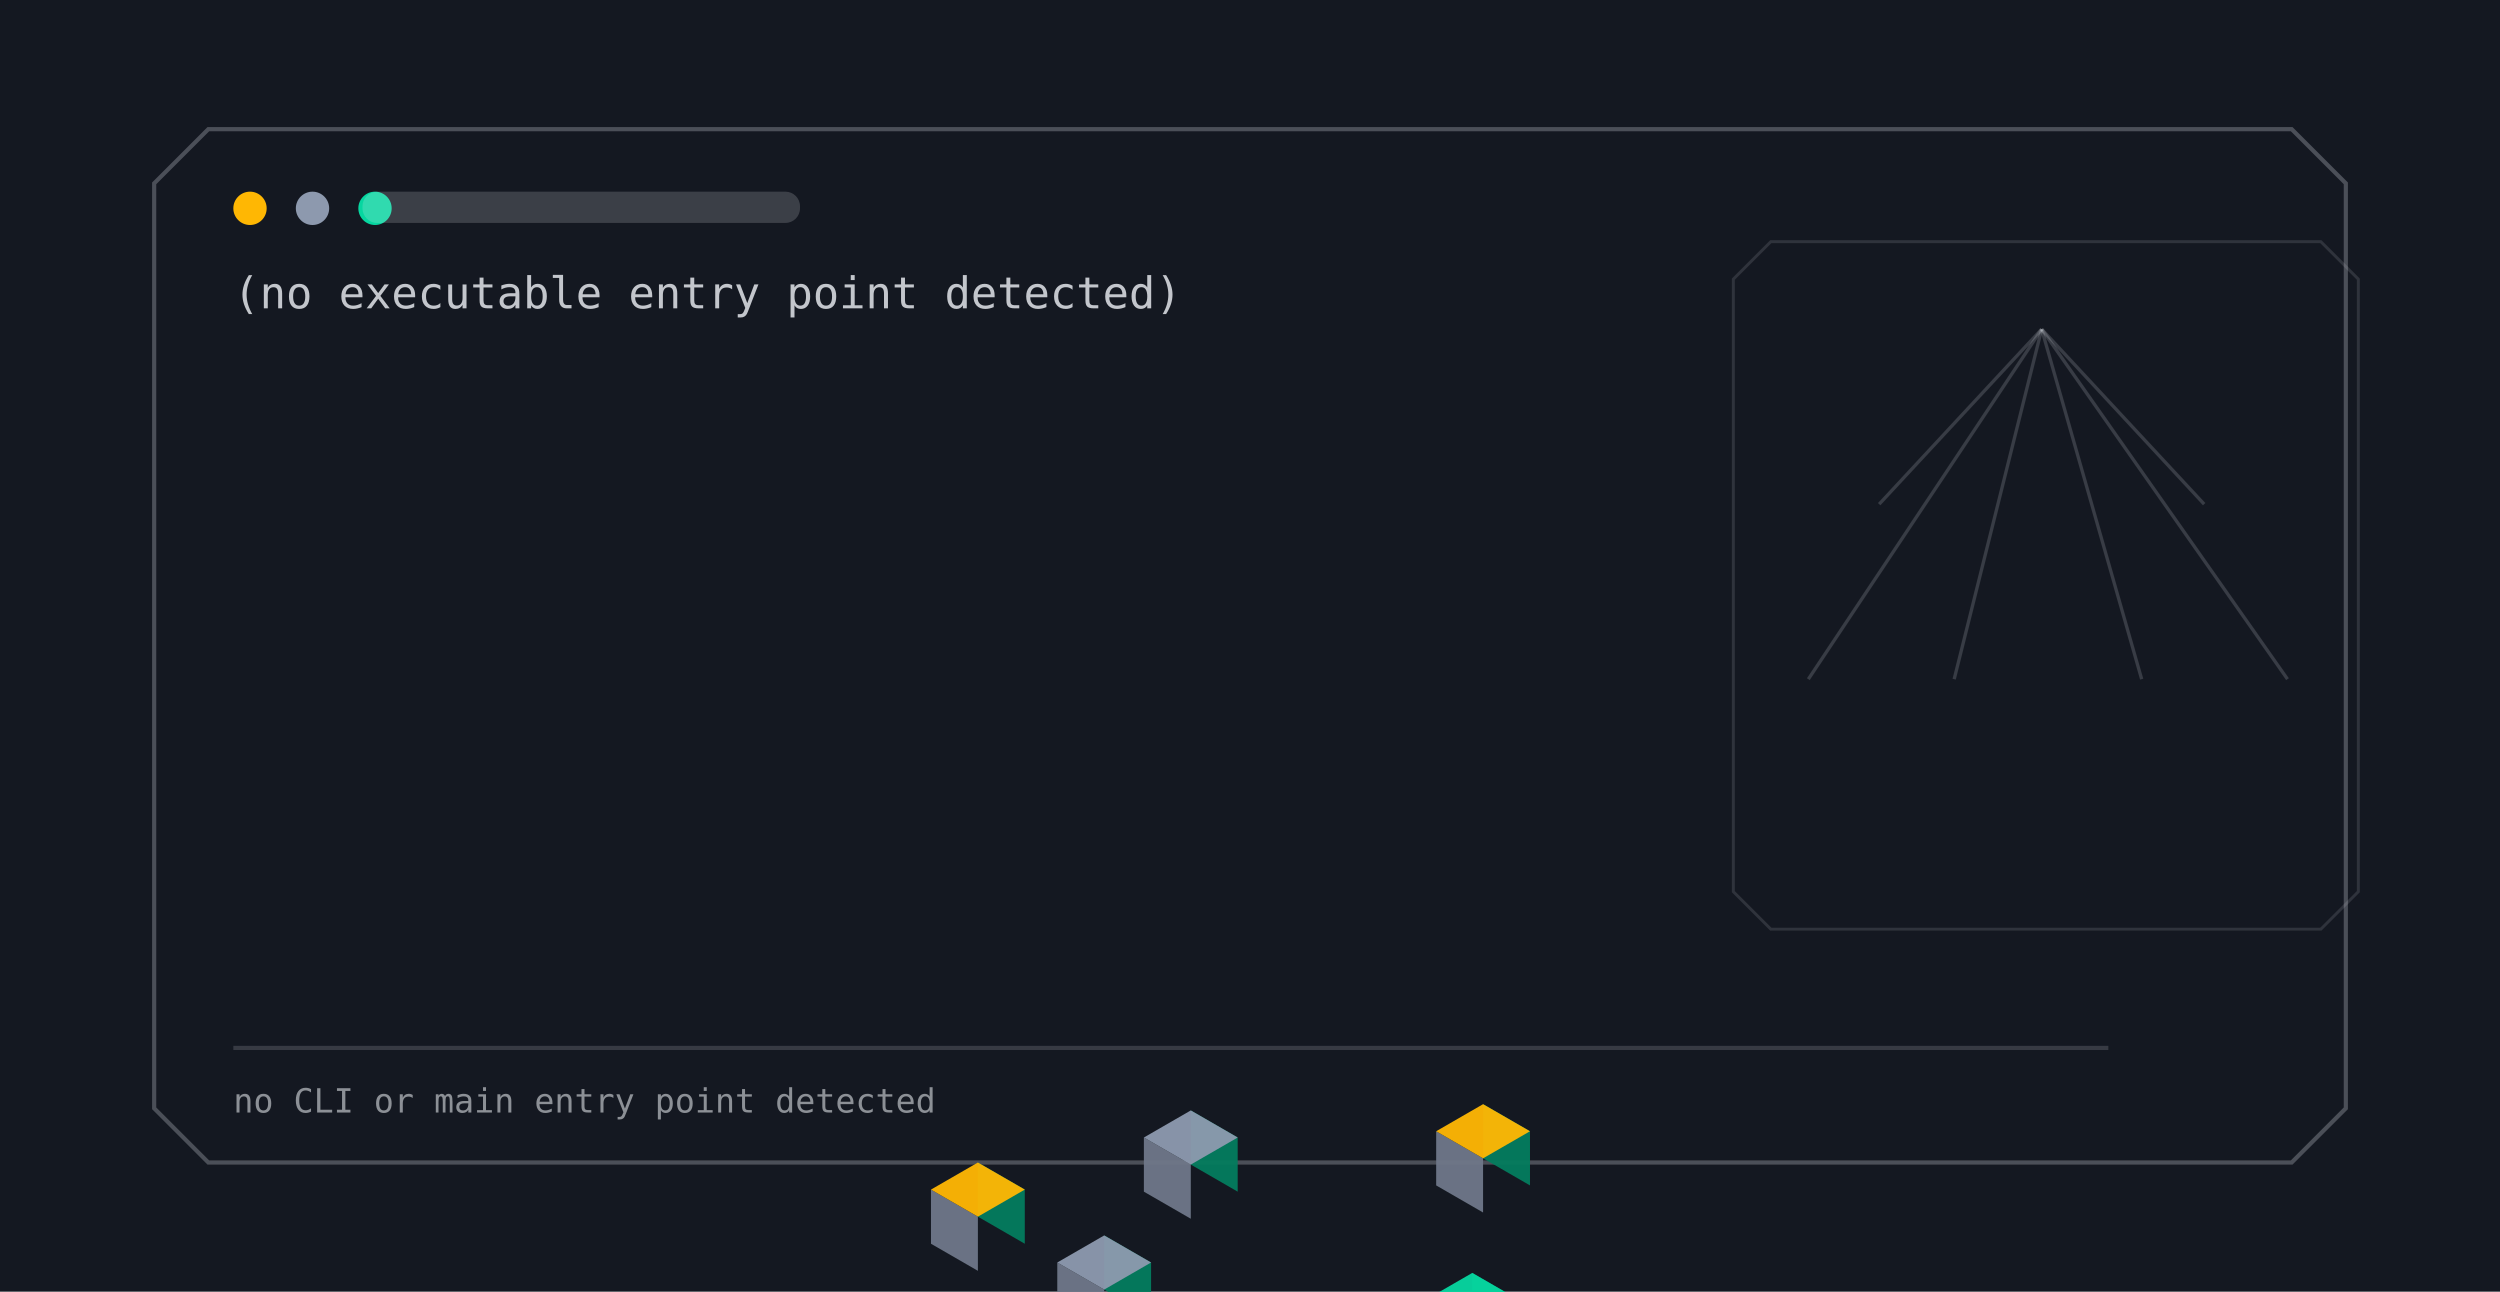
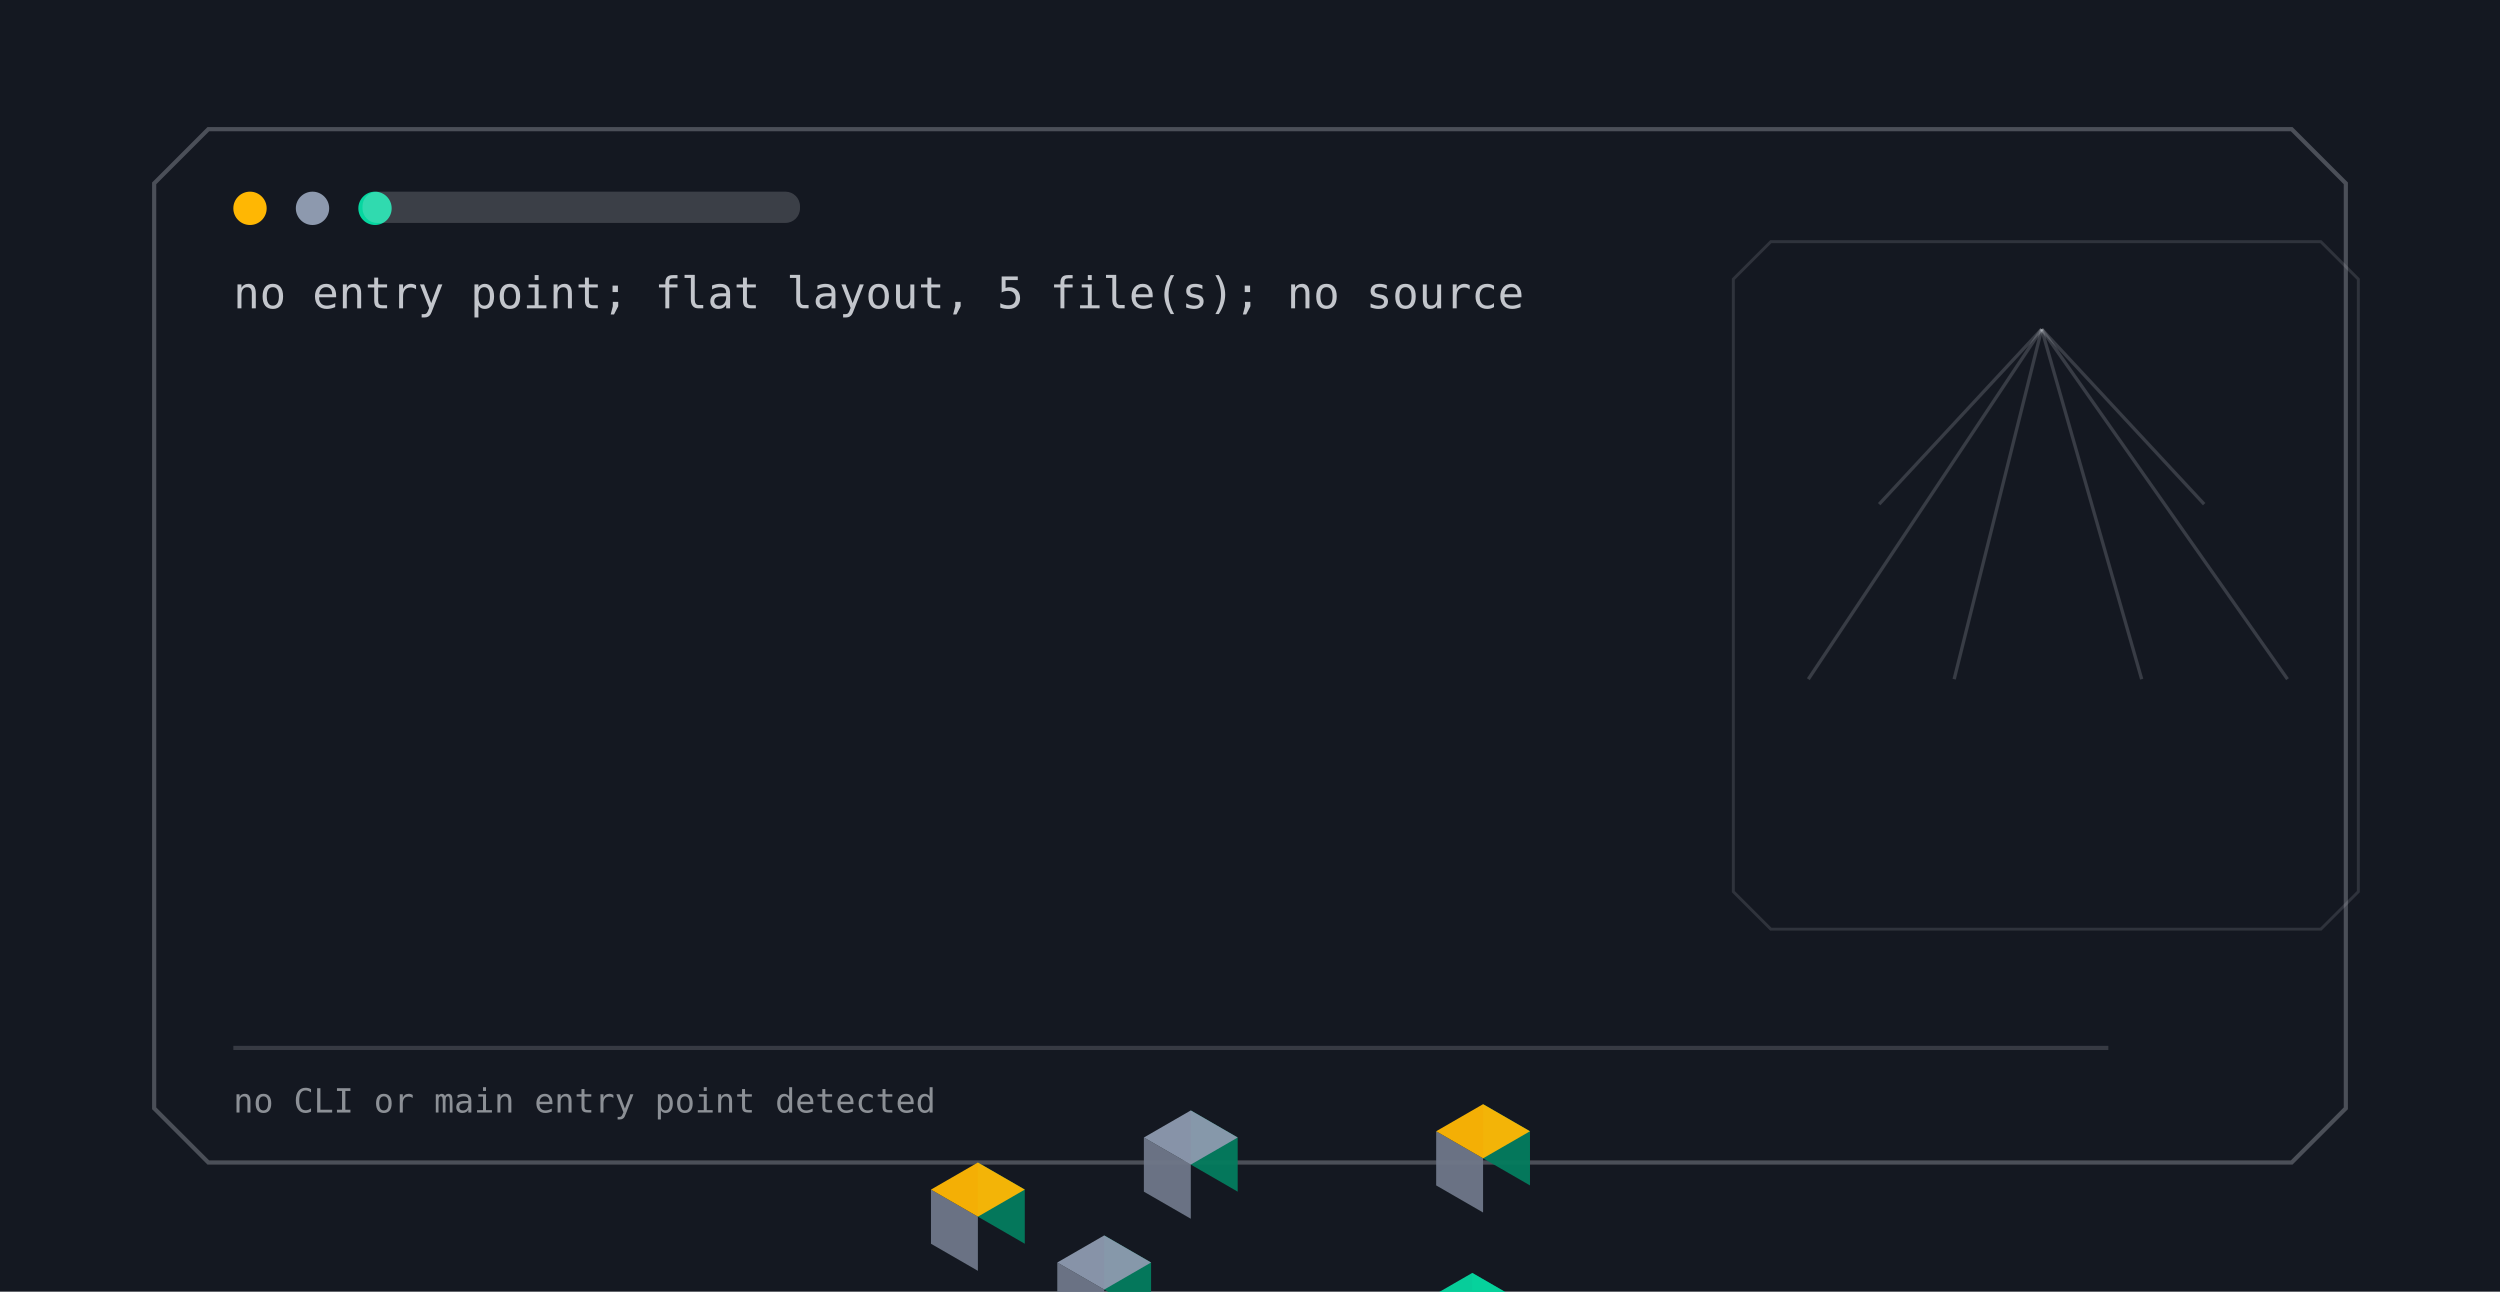
<svg xmlns="http://www.w3.org/2000/svg" viewBox="0 0 1200 620" width="1200" height="620" role="img" aria-label="Zaeus command surface">
  <rect width="1200" height="620" fill="#141821" />
  <defs>
    <linearGradient id="gt" x1="0" y1="0" x2="1" y2="1">
      <stop offset="0%" stop-color="#ffb703" />
      <stop offset="100%" stop-color="#8d99ae" />
    </linearGradient>
  </defs>
  <path d="M100.00,62.00 H1100.00 L1126.00,88.00 V532.00 L1100.00,558.00 H100.00 L74.00,532.00 V88.00 Z" fill="none" stroke="rgba(238,241,246,0.300)" stroke-width="2.00" opacity="0.85" />
  <circle cx="120.00" cy="100.00" r="8.00" fill="#ffb703" opacity="1.00" />
  <circle cx="150.00" cy="100.00" r="8.00" fill="#8d99ae" opacity="1.00" />
  <circle cx="180.00" cy="100.00" r="8.00" fill="#06d6a0" opacity="1.00" />
  <rect x="174.00" y="92.00" width="210.00" height="15.00" rx="7.00" fill="rgba(238,241,246,0.180)" opacity="1.00" />
-   <text x="112" y="148" font-family="ui-monospace,SFMono-Regular,Menlo,monospace" font-size="21" fill="rgba(238,241,246,0.800)">(no executable entry point detected)</text>
+   <text x="112" y="148" font-family="ui-monospace,SFMono-Regular,Menlo,monospace" font-size="21" fill="rgba(238,241,246,0.800)">no entry point; flat layout, 5 file(s); no source</text>
  <path d="M850.00,116.00 H1114.00 L1132.00,134.00 V428.00 L1114.00,446.00 H850.00 L832.00,428.00 V134.00 Z" fill="none" stroke="rgba(238,241,246,0.180)" stroke-width="1.40" opacity="0.70" />
  <line x1="980.00" y1="158.00" x2="902.00" y2="242.00" stroke="rgba(238,241,246,0.300)" stroke-width="1.60" opacity="0.55" />
  <line x1="980.00" y1="158.00" x2="1058.00" y2="242.00" stroke="rgba(238,241,246,0.300)" stroke-width="1.60" opacity="0.55" />
  <line x1="980.00" y1="158.00" x2="868.00" y2="326.00" stroke="rgba(238,241,246,0.300)" stroke-width="1.60" opacity="0.55" />
  <line x1="980.00" y1="158.00" x2="938.00" y2="326.00" stroke="rgba(238,241,246,0.300)" stroke-width="1.60" opacity="0.55" />
  <line x1="980.00" y1="158.00" x2="1028.00" y2="326.00" stroke="rgba(238,241,246,0.300)" stroke-width="1.60" opacity="0.55" />
  <line x1="980.00" y1="158.00" x2="1098.00" y2="326.00" stroke="rgba(238,241,246,0.300)" stroke-width="1.60" opacity="0.55" />
  <polygon points="711.87,556.00 734.39,569.00 734.39,543.00 711.87,530.00" fill="#037c5d" opacity="0.95" />
  <polygon points="689.36,569.00 711.87,582.00 711.87,556.00 689.36,543.00" fill="#6e7788" opacity="0.95" />
  <polygon points="711.87,530.00 734.39,543.00 711.87,556.00 689.36,543.00" fill="#ffb703" opacity="0.95" />
  <polygon points="571.58,559.00 594.09,572.00 594.09,546.00 571.58,533.00" fill="#037c5d" opacity="0.95" />
  <polygon points="549.06,572.00 571.58,585.00 571.58,559.00 549.06,546.00" fill="#6e7788" opacity="0.95" />
  <polygon points="571.58,533.00 594.09,546.00 571.58,559.00 549.06,546.00" fill="#8d99ae" opacity="0.95" />
  <polygon points="706.68,637.00 729.19,650.00 729.19,624.00 706.68,611.00" fill="#037c5d" opacity="0.95" />
  <polygon points="684.16,650.00 706.68,663.00 706.68,637.00 684.16,624.00" fill="#6e7788" opacity="0.95" />
  <polygon points="706.68,611.00 729.19,624.00 706.68,637.00 684.16,624.00" fill="#06d6a0" opacity="0.95" />
  <polygon points="469.39,584.00 491.90,597.00 491.90,571.00 469.39,558.00" fill="#037c5d" opacity="0.95" />
  <polygon points="446.87,597.00 469.39,610.00 469.39,584.00 446.87,571.00" fill="#6e7788" opacity="0.95" />
  <polygon points="469.39,558.00 491.90,571.00 469.39,584.00 446.87,571.00" fill="#ffb703" opacity="0.95" />
  <polygon points="530.01,619.00 552.52,632.00 552.52,606.00 530.01,593.00" fill="#037c5d" opacity="0.95" />
  <polygon points="507.49,632.00 530.01,645.00 530.01,619.00 507.49,606.00" fill="#6e7788" opacity="0.95" />
  <polygon points="530.01,593.00 552.52,606.00 530.01,619.00 507.49,606.00" fill="#8d99ae" opacity="0.95" />
  <polygon points="607.95,664.00 630.47,677.00 630.47,651.00 607.95,638.00" fill="#037c5d" opacity="0.95" />
  <polygon points="585.43,677.00 607.95,690.00 607.95,664.00 585.43,651.00" fill="#6e7788" opacity="0.95" />
  <polygon points="607.95,638.00 630.47,651.00 607.95,664.00 585.43,651.00" fill="#06d6a0" opacity="0.95" />
  <polygon points="668.57,699.00 691.09,712.00 691.09,686.00 668.57,673.00" fill="#037c5d" opacity="0.95" />
  <polygon points="646.05,712.00 668.57,725.00 668.57,699.00 646.05,686.00" fill="#6e7788" opacity="0.95" />
  <polygon points="668.57,673.00 691.09,686.00 668.57,699.00 646.05,686.00" fill="#ffb703" opacity="0.95" />
  <rect x="112.00" y="502.00" width="900.00" height="2.00" rx="0.00" fill="rgba(238,241,246,0.160)" opacity="1.00" />
  <text x="112" y="534" font-family="ui-monospace,Menlo,monospace" font-size="16" fill="rgba(238,241,246,0.550)">no CLI or main entry point detected</text>
</svg>
